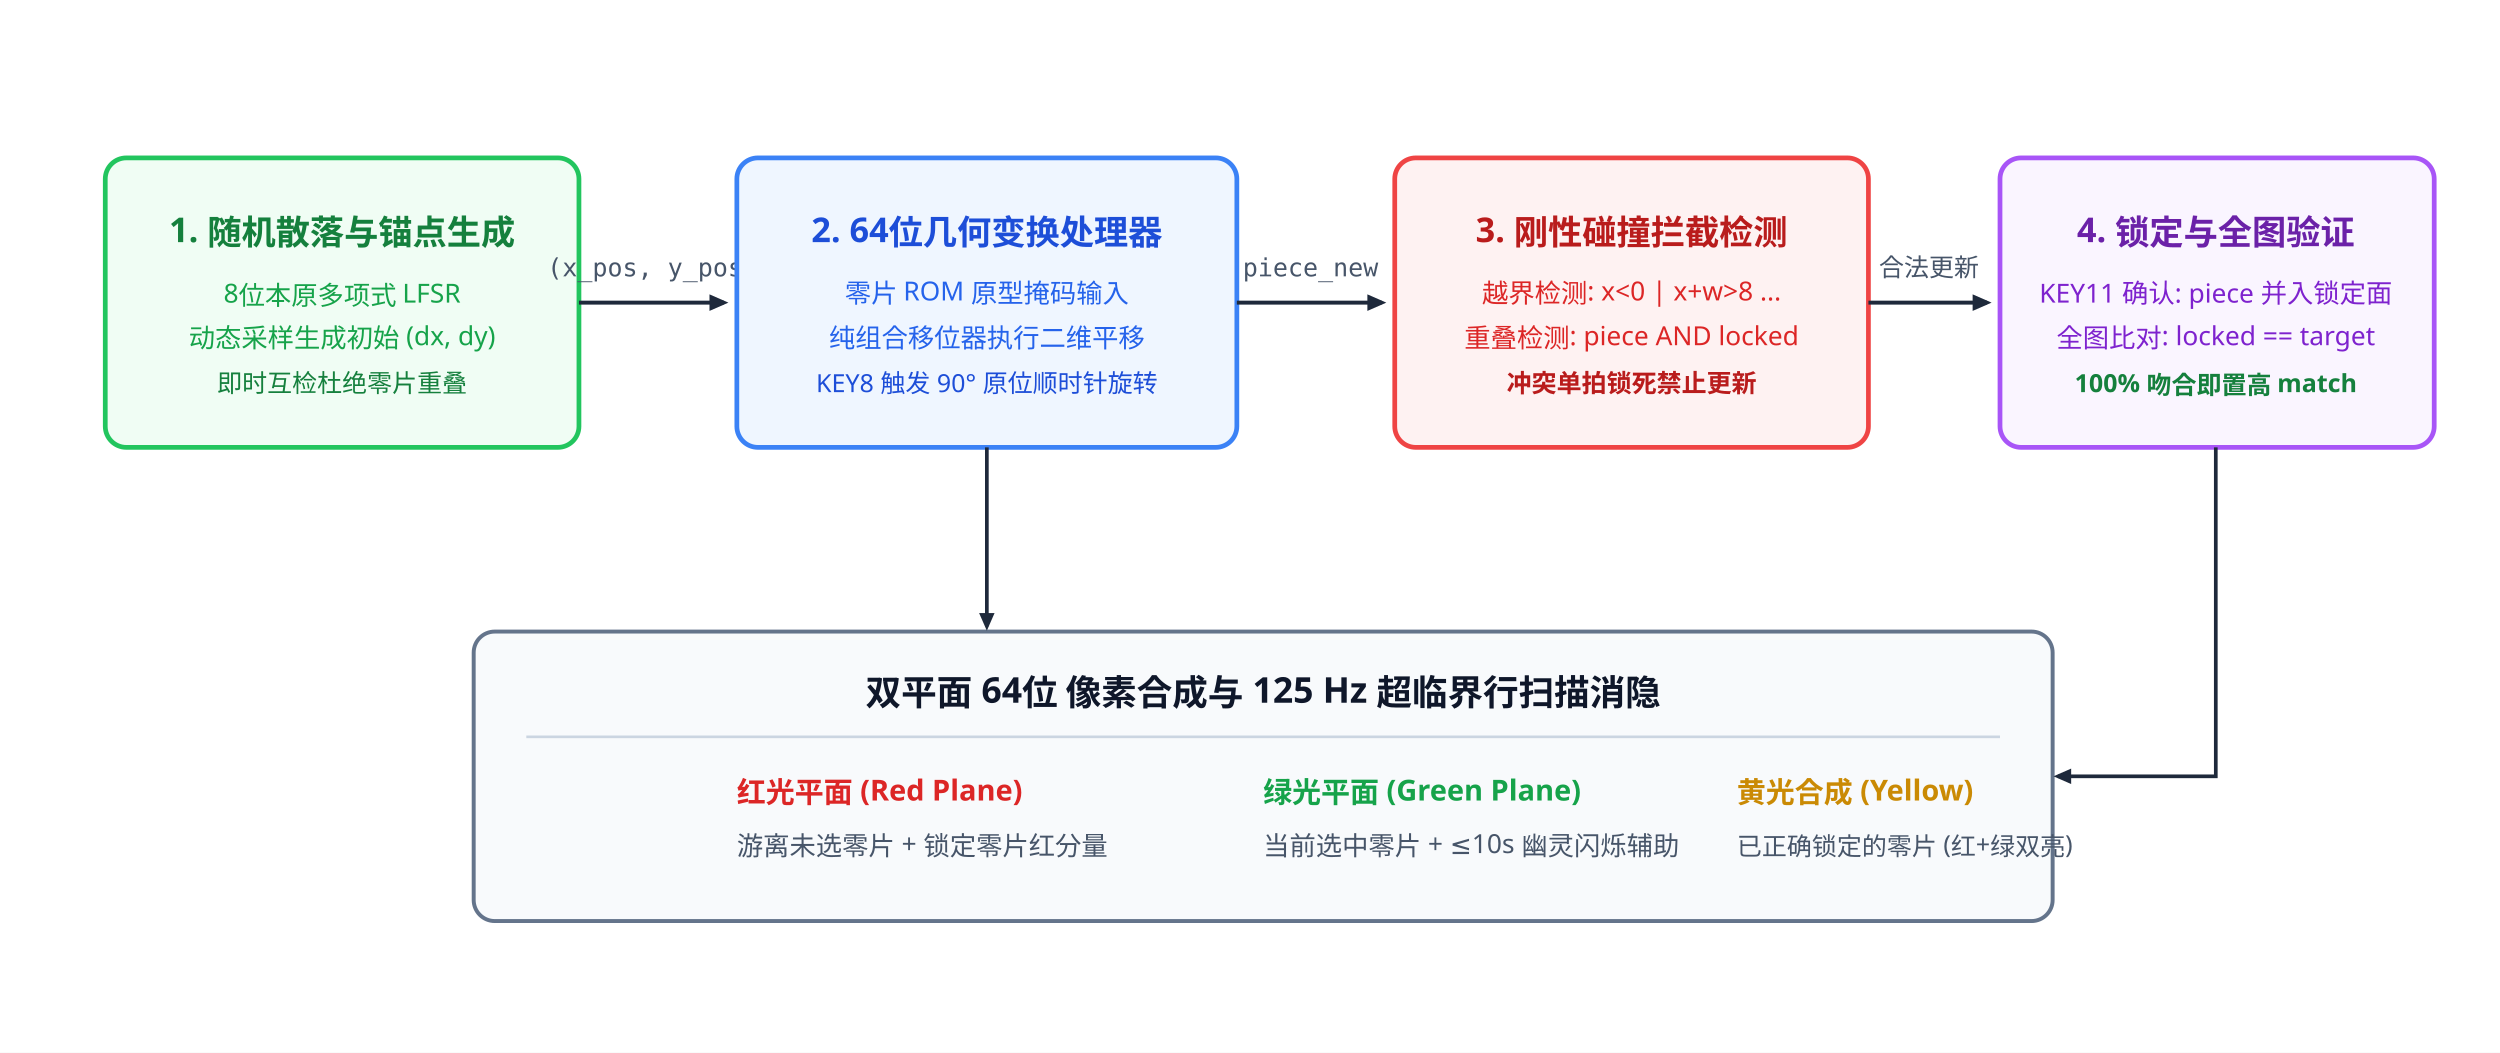
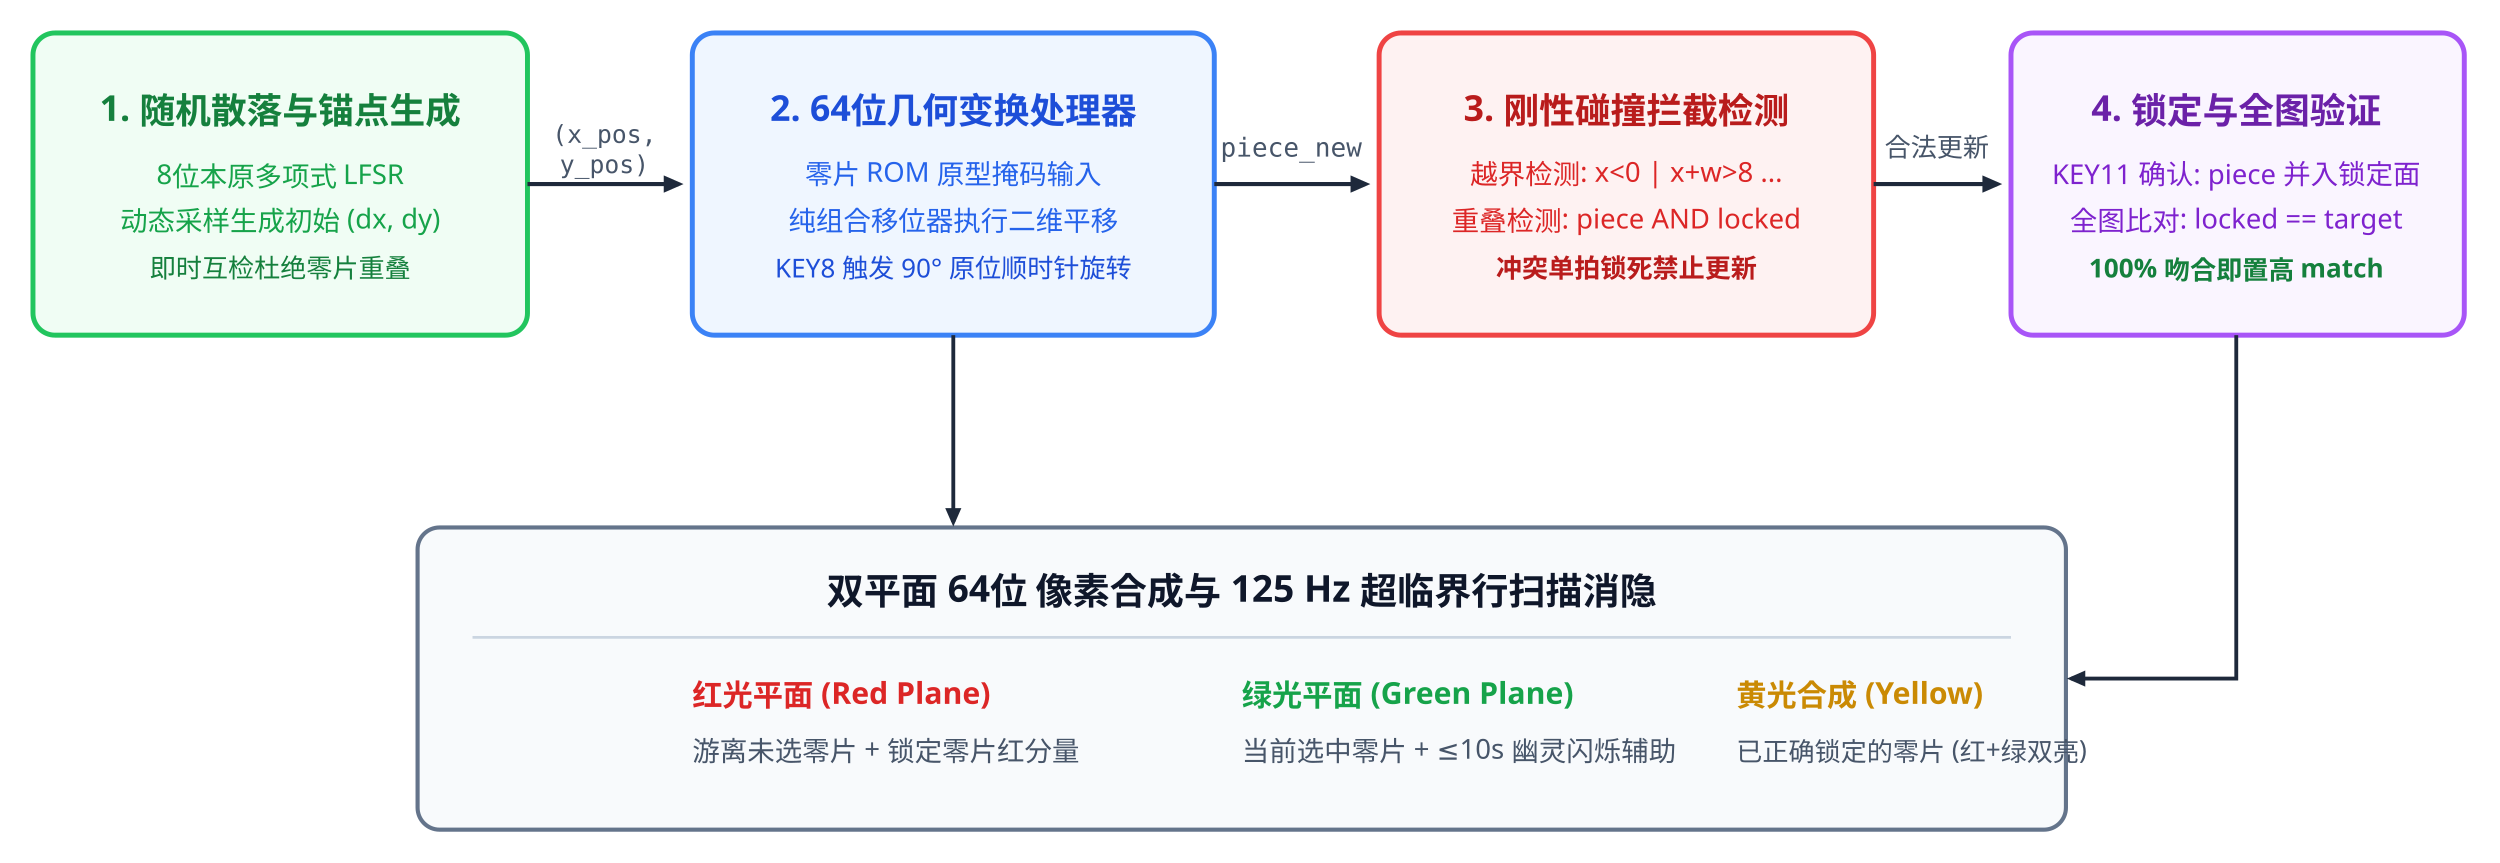
- <svg xmlns="http://www.w3.org/2000/svg" viewBox="0 0 950 400" width="950" height="400" font-family="Hiragino Sans GB, PingFang SC, Noto Sans SC, Microsoft YaHei, sans-serif">
+ <svg xmlns="http://www.w3.org/2000/svg" viewBox="28 48 910 314" width="910" height="314" font-family="Hiragino Sans GB, PingFang SC, Noto Sans SC, Microsoft YaHei, sans-serif">
  <defs>
    <marker id="arrow" viewBox="0 0 10 10" refX="6" refY="5" markerWidth="6" markerHeight="6" orient="auto-start-reverse">
      <path d="M 0 1.5 L 8 5 L 0 8.5 z" fill="#1e293b" />
    </marker>
  </defs>
  <rect width="950" height="400" fill="#ffffff" />
  <rect x="40" y="60" width="180" height="110" rx="8" fill="#f0fdf4" stroke="#22c55e" stroke-width="1.8" />
  <text x="130" y="92" font-size="13" font-weight="bold" fill="#15803d" text-anchor="middle">1. 随机散落与锚点生成</text>
  <text x="130" y="115" font-size="10" fill="#16a34a" text-anchor="middle">8位本原多项式 LFSR</text>
  <text x="130" y="132" font-size="10" fill="#16a34a" text-anchor="middle">动态采样生成初始 (dx, dy)</text>
  <text x="130" y="149" font-size="9.5" fill="#15803d" text-anchor="middle">即时互检杜绝零片重叠</text>
  <line x1="220" y1="115" x2="275" y2="115" stroke="#1e293b" stroke-width="1.5" marker-end="url(#arrow)" />
-   <text x="248" y="105" font-size="9.5" font-family="monospace" fill="#475569" text-anchor="middle">(x_pos, y_pos)</text>
+   <text x="248" y="100" font-size="9" font-family="monospace" fill="#475569" text-anchor="middle">(x_pos,</text>
+   <text x="248" y="111" font-size="9" font-family="monospace" fill="#475569" text-anchor="middle">y_pos)</text>
  <rect x="280" y="60" width="190" height="110" rx="8" fill="#eff6ff" stroke="#3b82f6" stroke-width="1.8" />
  <text x="375" y="92" font-size="13" font-weight="bold" fill="#1d4ed8" text-anchor="middle">2. 64位几何变换处理器</text>
  <text x="375" y="115" font-size="10" fill="#2563eb" text-anchor="middle">零片 ROM 原型掩码输入</text>
  <text x="375" y="132" font-size="10" fill="#2563eb" text-anchor="middle">纯组合移位器执行二维平移</text>
  <text x="375" y="149" font-size="9.5" fill="#1d4ed8" text-anchor="middle">KEY8 触发 90° 原位顺时针旋转</text>
  <line x1="470" y1="115" x2="525" y2="115" stroke="#1e293b" stroke-width="1.5" marker-end="url(#arrow)" />
  <text x="498" y="105" font-size="9.5" font-family="monospace" fill="#475569" text-anchor="middle">piece_new</text>
  <rect x="530" y="60" width="180" height="110" rx="8" fill="#fef2f2" stroke="#ef4444" stroke-width="1.8" />
  <text x="620" y="92" font-size="13" font-weight="bold" fill="#b91c1c" text-anchor="middle">3. 刚性碰撞拦截检测</text>
  <text x="620" y="115" font-size="10" fill="#dc2626" text-anchor="middle">越界检测: x&lt;0 | x+w&gt;8 ...</text>
  <text x="620" y="132" font-size="10" fill="#dc2626" text-anchor="middle">重叠检测: piece AND locked</text>
  <text x="620" y="149" font-size="9.5" font-weight="bold" fill="#b91c1c" text-anchor="middle">冲突单拍锁死禁止更新</text>
  <line x1="710" y1="115" x2="755" y2="115" stroke="#1e293b" stroke-width="1.5" marker-end="url(#arrow)" />
  <text x="733" y="105" font-size="9.5" font-family="monospace" fill="#475569" text-anchor="middle">合法更新</text>
  <rect x="760" y="60" width="165" height="110" rx="8" fill="#faf5ff" stroke="#a855f7" stroke-width="1.8" />
  <text x="842" y="92" font-size="13" font-weight="bold" fill="#6b21a8" text-anchor="middle">4. 锁定与全图验证</text>
  <text x="842" y="115" font-size="10" fill="#7e22ce" text-anchor="middle">KEY11 确认: piece 并入锁定面</text>
  <text x="842" y="132" font-size="10" fill="#7e22ce" text-anchor="middle">全图比对: locked == target</text>
  <text x="842" y="149" font-size="9.5" font-weight="bold" fill="#15803d" text-anchor="middle">100% 吻合即置高 match</text>
  <rect x="180" y="240" width="600" height="110" rx="8" fill="#f8fafc" stroke="#64748b" stroke-width="1.5" />
  <text x="480" y="268" font-size="13.5" font-weight="bold" fill="#0f172a" text-anchor="middle">双平面 64位 像素合成与 125 Hz 超临界行扫描消隐</text>
  <line x1="200" y1="280" x2="760" y2="280" stroke="#cbd5e1" stroke-width="1" />
  <text x="280" y="305" font-size="11" font-weight="bold" fill="#dc2626">红光平面 (Red Plane)</text>
  <text x="280" y="325" font-size="10" fill="#475569">游离未选零片 + 锁定零片红分量</text>
  <text x="480" y="305" font-size="11" font-weight="bold" fill="#16a34a">绿光平面 (Green Plane)</text>
  <text x="480" y="325" font-size="10" fill="#475569">当前选中零片 + ≤10s 幽灵闪烁辅助</text>
  <text x="660" y="305" font-size="11" font-weight="bold" fill="#ca8a04">黄光合成 (Yellow)</text>
  <text x="660" y="325" font-size="9.5" fill="#475569">已正确锁定的零片 (红+绿双亮)</text>
  <path d="M 842 170 L 842 295 L 782 295" fill="none" stroke="#1e293b" stroke-width="1.4" marker-end="url(#arrow)" />
  <path d="M 375 170 L 375 238" fill="none" stroke="#1e293b" stroke-width="1.4" marker-end="url(#arrow)" />
</svg>
